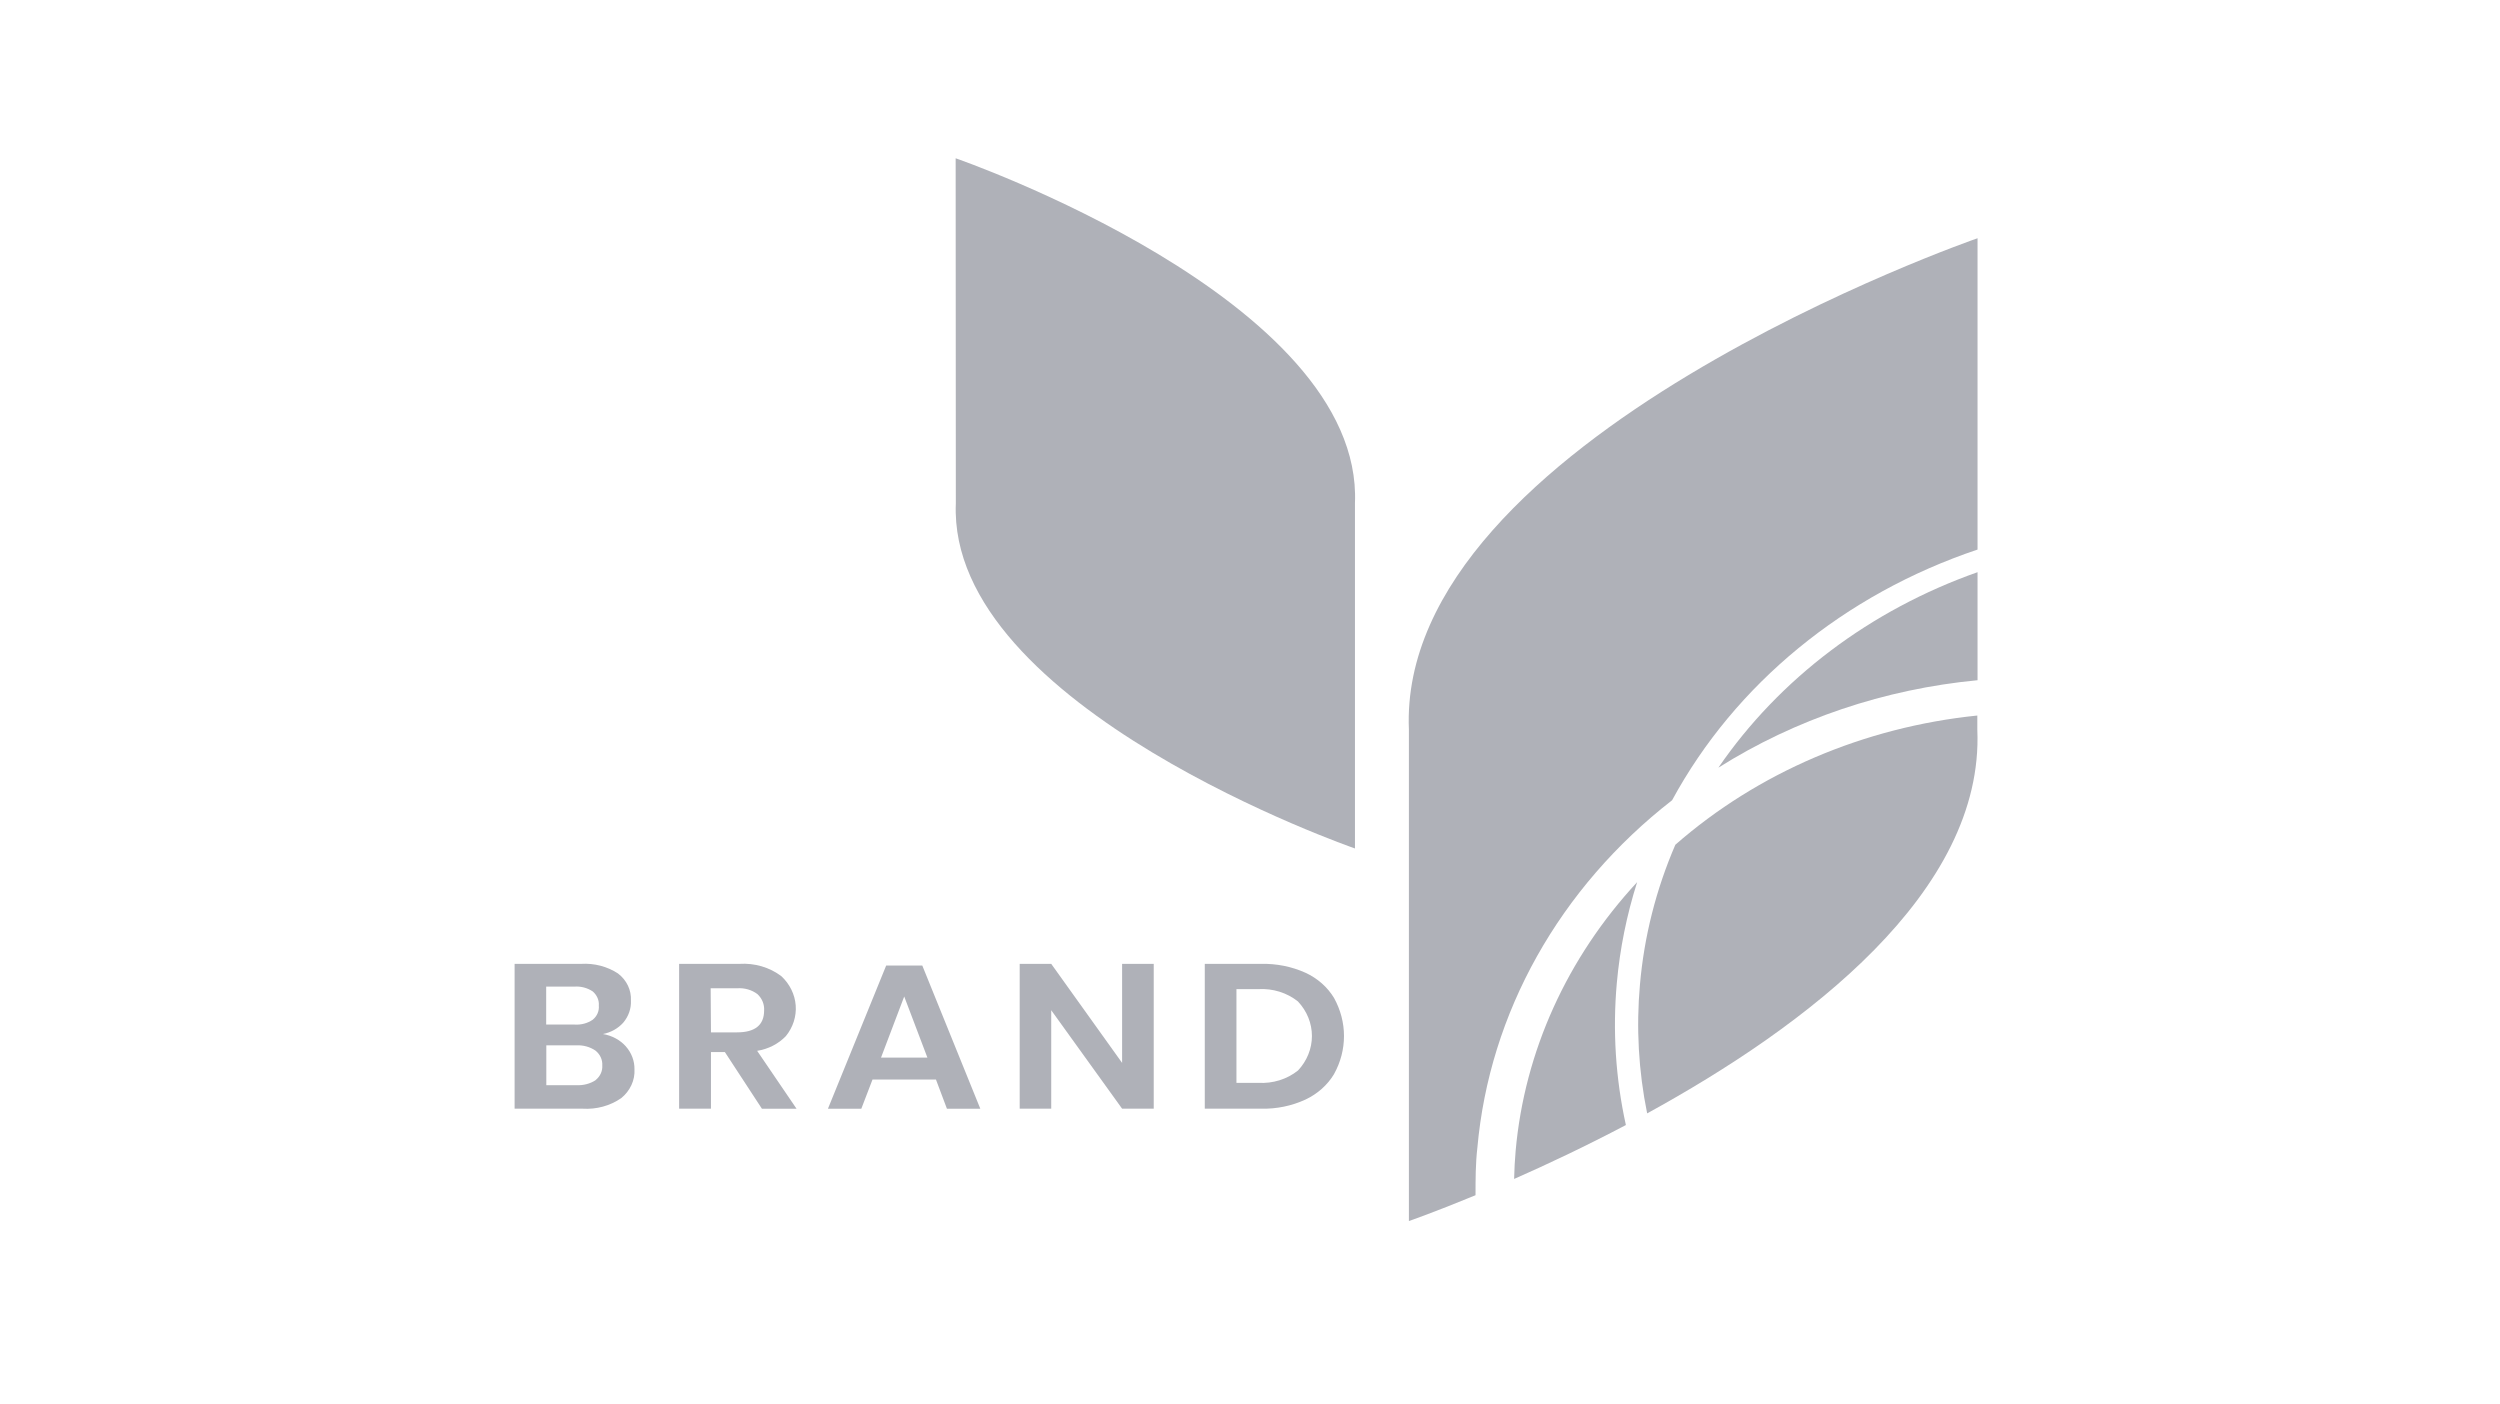
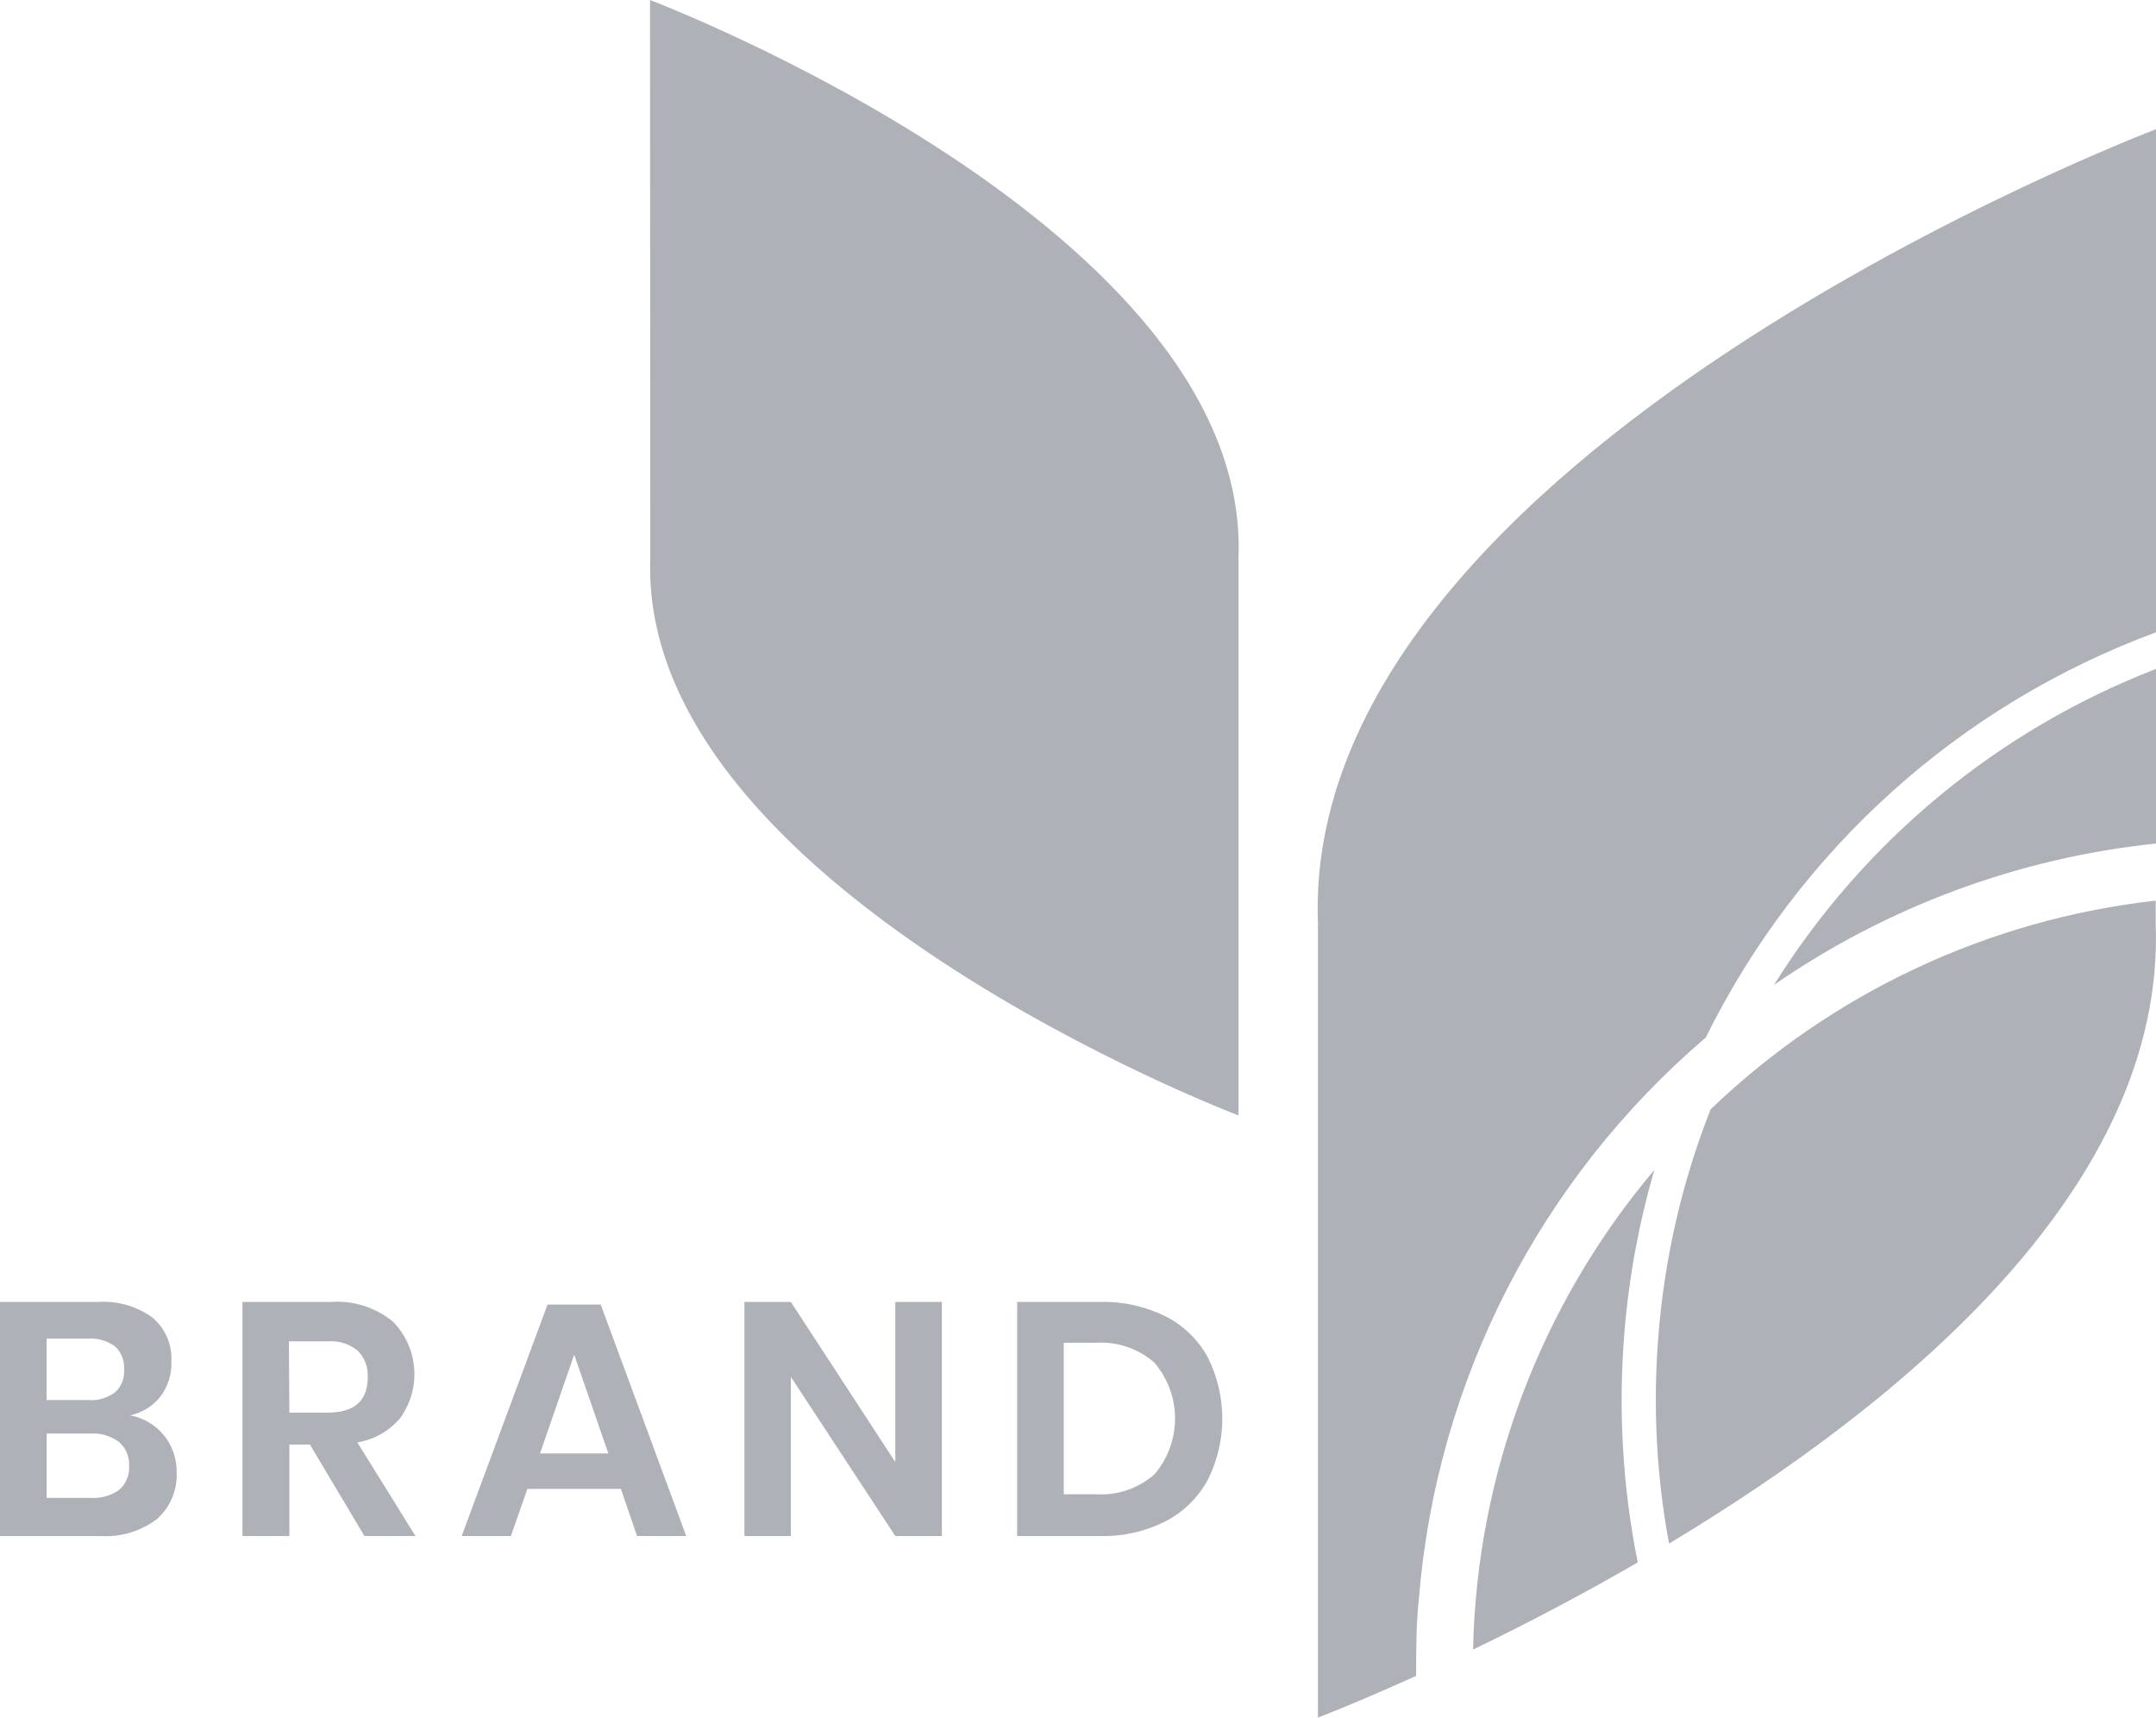
- <svg xmlns="http://www.w3.org/2000/svg" version="1.1" width="57" height="32" viewBox="0 0 57 32">
-   <path fill="#afb1b8" d="M14.27 23.859c0.13 0.147 0.199 0.332 0.196 0.521 0.007 0.123-0.017 0.247-0.070 0.361s-0.132 0.216-0.233 0.297c-0.252 0.175-0.565 0.26-0.881 0.24h-1.549v-3.302h1.517c0.299-0.018 0.596 0.059 0.84 0.219 0.098 0.075 0.176 0.17 0.227 0.277s0.074 0.224 0.068 0.341c0.009 0.182-0.054 0.361-0.176 0.505-0.118 0.131-0.28 0.222-0.462 0.258 0.205 0.034 0.391 0.134 0.523 0.282zM12.454 23.36h0.648c0.147 0.010 0.294-0.029 0.412-0.11 0.049-0.040 0.087-0.090 0.111-0.146s0.034-0.116 0.028-0.176c0.005-0.060-0.005-0.12-0.029-0.175s-0.061-0.106-0.108-0.147c-0.122-0.083-0.273-0.123-0.425-0.111h-0.638v0.866zM13.578 24.627c0.052-0.041 0.093-0.093 0.12-0.151s0.038-0.121 0.034-0.184c0.004-0.064-0.008-0.127-0.035-0.186s-0.069-0.111-0.121-0.153c-0.127-0.086-0.283-0.128-0.44-0.119h-0.68v0.908h0.689c0.155 0.008 0.309-0.032 0.435-0.114z" />
-   <path fill="#afb1b8" d="M17.371 25.278l-0.844-1.291h-0.317v1.291h-0.726v-3.302h1.374c0.346-0.022 0.689 0.078 0.957 0.281 0.192 0.179 0.308 0.415 0.327 0.666s-0.061 0.499-0.224 0.7c-0.17 0.178-0.401 0.296-0.655 0.336l0.898 1.32h-0.789zM16.21 23.538h0.594c0.412 0 0.618-0.167 0.618-0.5 0.004-0.068-0.007-0.136-0.033-0.2s-0.066-0.122-0.118-0.171c-0.13-0.099-0.298-0.147-0.467-0.134h-0.601l0.007 1.005z" />
-   <path fill="#afb1b8" d="M21.339 24.614h-1.446l-0.255 0.665h-0.761l1.328-3.265h0.823l1.323 3.265h-0.761l-0.25-0.665zM21.145 24.114l-0.529-1.394-0.529 1.394h1.057z" />
-   <path fill="#afb1b8" d="M26.305 25.278h-0.721l-1.616-2.245v2.245h-0.719v-3.302h0.719l1.616 2.258v-2.258h0.721v3.302z" />
-   <path fill="#afb1b8" d="M30.417 24.488c-0.149 0.249-0.376 0.452-0.652 0.582-0.314 0.145-0.662 0.217-1.013 0.208h-1.283v-3.302h1.283c0.351-0.008 0.698 0.061 1.013 0.203 0.276 0.127 0.503 0.328 0.652 0.576 0.148 0.269 0.226 0.565 0.226 0.866s-0.077 0.598-0.226 0.866zM29.593 24.409c0.206-0.219 0.319-0.499 0.319-0.788s-0.113-0.569-0.319-0.788c-0.249-0.199-0.573-0.3-0.902-0.281h-0.5v2.137h0.5c0.329 0.019 0.654-0.082 0.902-0.281z" />
-   <path fill="#afb1b8" d="M21.79 3.609c0 0 9.301 3.215 9.103 7.867v7.869c0 0-9.294-3.217-9.1-7.869l-0.004-7.867z" />
-   <path fill="#afb1b8" d="M39.179 17.503c1.757-1.107 3.788-1.792 5.909-1.994v-2.463c-2.444 0.862-4.517 2.426-5.909 4.457z" />
-   <path fill="#afb1b8" d="M38.124 18.245c1.438-2.651 3.93-4.696 6.964-5.715v-7.098c0 0-13.245 4.58-12.965 11.205v11.203c0 0 0.59-0.205 1.519-0.589 0-0.358 0-0.719 0.042-1.082 0.274-3.076 1.871-5.926 4.44-7.924z" />
-   <path fill="#afb1b8" d="M36.864 22.407c0.070-0.777 0.225-1.546 0.463-2.294-1.599 1.725-2.568 3.866-2.77 6.122-0.019 0.213-0.030 0.426-0.035 0.645 0.752-0.331 1.628-0.744 2.548-1.229-0.235-1.067-0.304-2.159-0.206-3.244z" />
-   <path fill="#afb1b8" d="M37.391 22.447c-0.088 0.982-0.033 1.969 0.164 2.938 3.619-1.983 7.685-5.046 7.528-8.748v-0.323c-2.585 0.265-5.004 1.3-6.885 2.946-0.44 1.020-0.712 2.094-0.807 3.188z" />
+ <svg xmlns="http://www.w3.org/2000/svg" width="59" height="47" fill="none">
+   <path d="M4.488 39.278c.23.285.352.643.346 1.01a1.604 1.604 0 01-.536 1.277c-.447.339-1 .504-1.559.466H0v-6.405h2.683a2.284 2.284 0 011.487.426 1.464 1.464 0 01.52 1.198c.016.353-.095.7-.311.98-.209.254-.496.43-.817.5.363.067.692.26.926.548zm-3.213-.967H2.42c.261.02.52-.056.73-.213a.761.761 0 00.246-.626.788.788 0 00-.243-.625 1.106 1.106 0 00-.751-.216H1.275v1.68zm1.988 2.456a.796.796 0 00.271-.65.81.81 0 00-.277-.658 1.18 1.18 0 00-.78-.231H1.276v1.761h1.218c.274.016.546-.062.77-.222zM9.973 42.031L8.48 39.528h-.561v2.503H6.635v-6.405h2.43a2.39 2.39 0 011.693.545 2.047 2.047 0 01.18 2.65c-.3.345-.709.575-1.159.65l1.59 2.56H9.973zm-2.054-3.376h1.05c.73 0 1.094-.323 1.094-.97a.957.957 0 00-.268-.72 1.135 1.135 0 00-.826-.26H7.906l.013 1.95zM16.99 40.742h-2.558l-.452 1.29h-1.346l2.35-6.334h1.455l2.34 6.333h-1.346l-.442-1.289zm-.342-.97l-.935-2.703-.935 2.703h1.87zM25.776 42.031H24.5l-2.858-4.355v4.355h-1.271v-6.405h1.271l2.858 4.38v-4.38h1.275v6.405zM33.05 40.498a2.757 2.757 0 01-1.153 1.13c-.555.281-1.171.42-1.792.403h-2.27v-6.405h2.27a3.816 3.816 0 011.791.395c.488.246.89.636 1.154 1.117a3.736 3.736 0 010 3.36zm-1.459-.153a2.352 2.352 0 000-3.057 2.21 2.21 0 00-1.596-.545h-.885v4.146h.886a2.21 2.21 0 001.595-.544zM17.788 0S34.24 6.236 33.892 15.26v15.263s-16.44-6.24-16.096-15.263L17.788 0zM48.547 26.95A22.487 22.487 0 0159 23.082v-4.778a21.467 21.467 0 00-10.453 8.646z" fill="#AFB1B8" />
+   <path d="M46.68 28.389A22.382 22.382 0 0159 17.303V3.536s-23.43 8.883-22.934 21.733V47s1.044-.397 2.687-1.142c0-.695 0-1.395.074-2.1a22.606 22.606 0 017.854-15.369z" fill="#AFB1B8" />
+   <path d="M44.453 36.462c.123-1.507.397-2.998.82-4.45a21.04 21.04 0 00-4.962 13.126 68.028 68.028 0 004.506-2.384 22.573 22.573 0 01-.364-6.292zM45.384 36.54a21.58 21.58 0 00.29 5.698c6.401-3.846 13.594-9.788 13.317-16.968v-.626a20.972 20.972 0 00-12.18 5.713 21.492 21.492 0 00-1.427 6.183z" fill="#AFB1B8" />
</svg>
